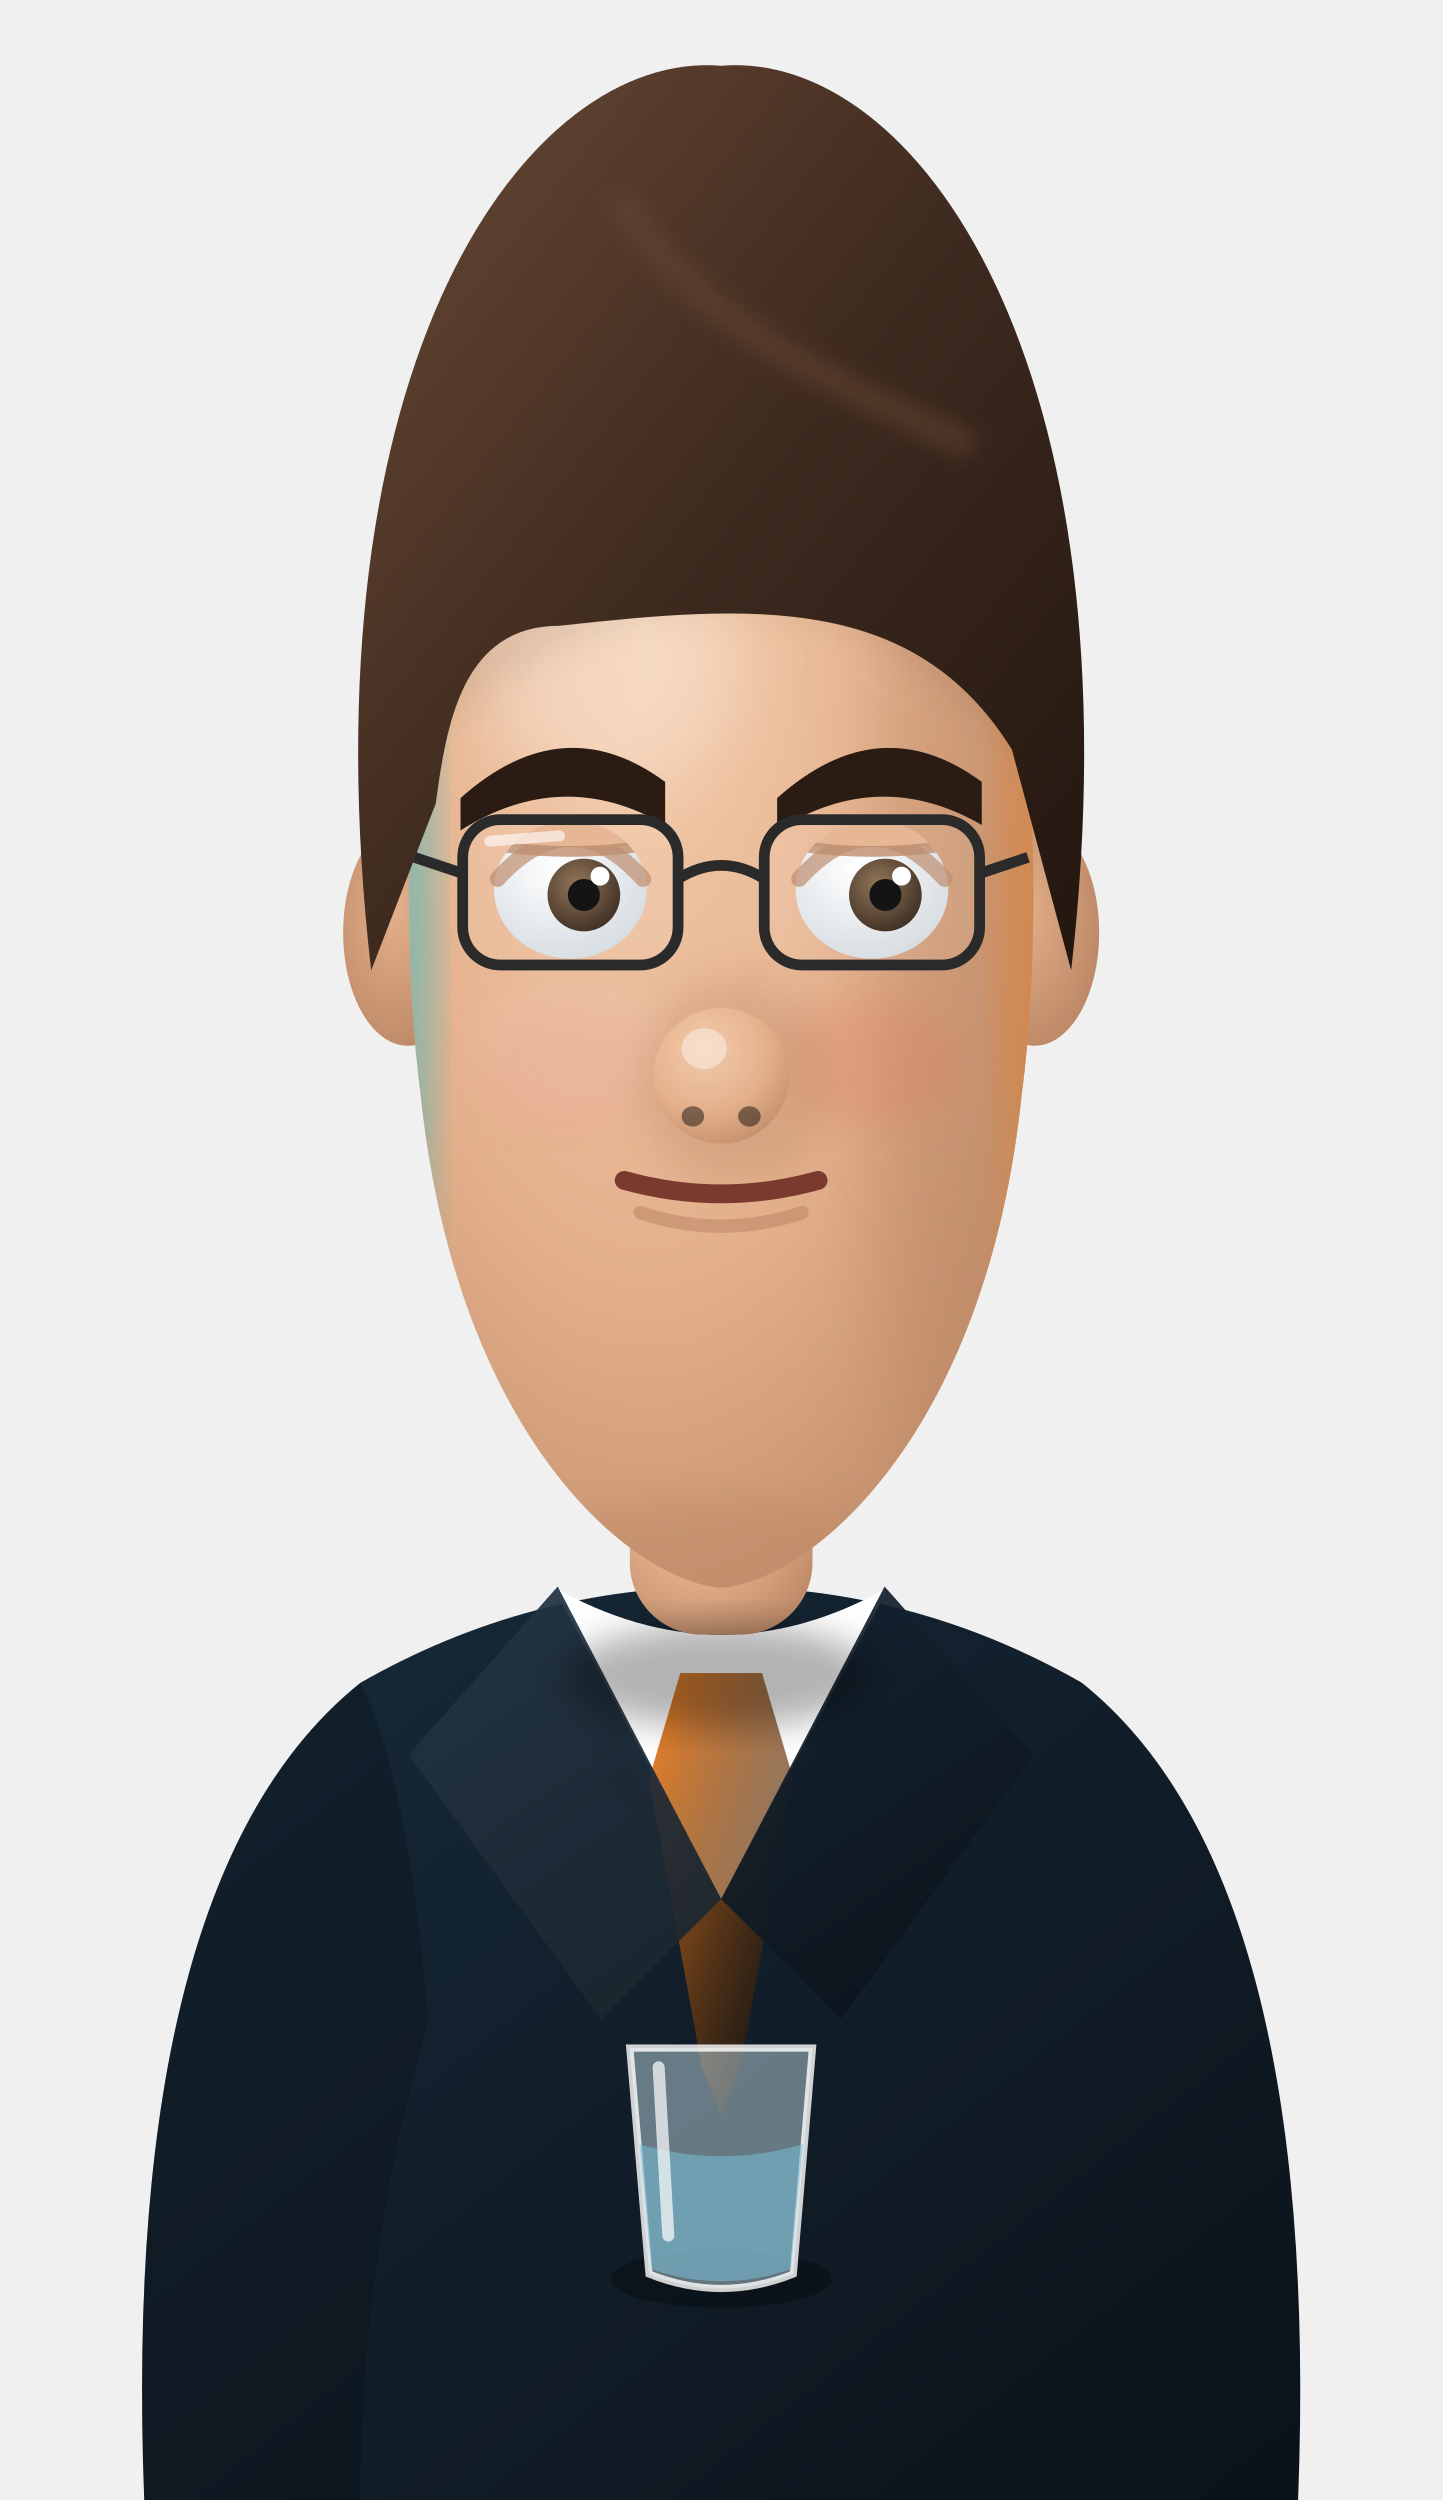
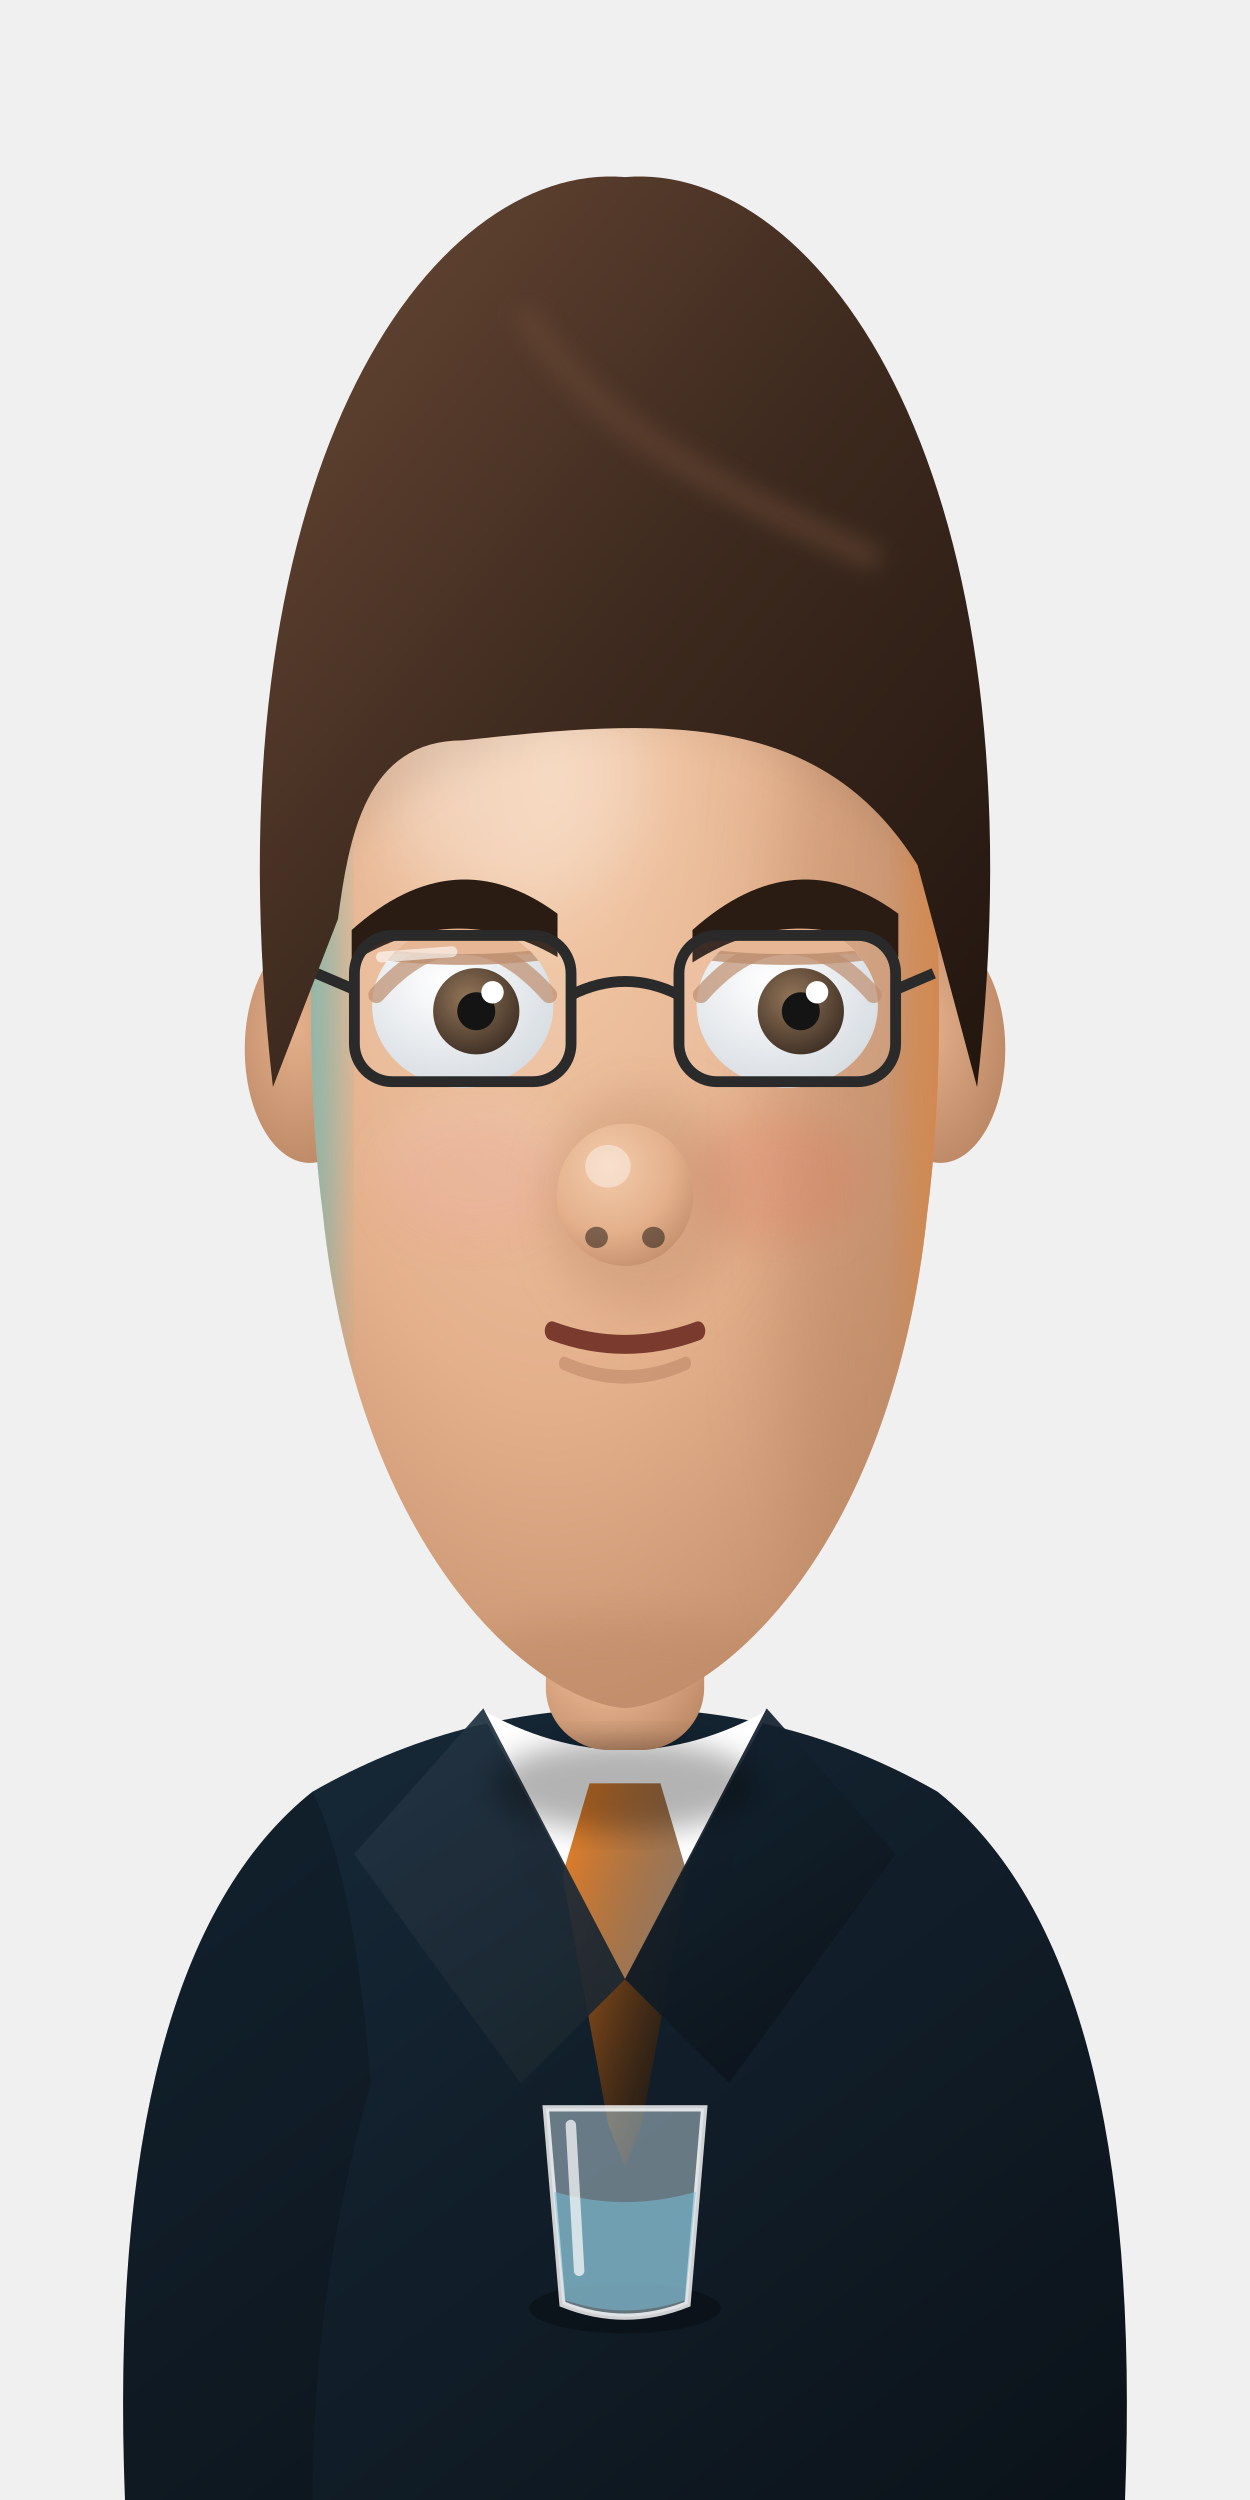
- <svg xmlns="http://www.w3.org/2000/svg" width="600" height="1040" viewBox="0 -140 600 1040">
+ <svg xmlns="http://www.w3.org/2000/svg" width="600" height="1200" viewBox="0 -300 600 1200">
  <defs>
    <radialGradient id="passos_skin" cx="38%" cy="30%" r="85%">
      <stop offset="0" stop-color="#F3CBAA" />
      <stop offset=".55" stop-color="#E4B08C" />
      <stop offset="1" stop-color="#B98562" />
    </radialGradient>
    <radialGradient id="passos_ear" cx="40%" cy="40%" r="70%">
      <stop offset="0" stop-color="#E4B08C" />
      <stop offset="1" stop-color="#B98562" />
    </radialGradient>
    <linearGradient id="passos_hair" x1="0" y1="0" x2="1" y2="1">
      <stop offset="0" stop-color="#6B4A36" />
      <stop offset=".5" stop-color="#3E2A1F" />
      <stop offset="1" stop-color="#22160F" />
    </linearGradient>
    <linearGradient id="passos_suit" x1="0" y1="0" x2="1" y2="1">
      <stop offset="0" stop-color="#172A3A" />
      <stop offset="1" stop-color="#0b1219" />
    </linearGradient>
    <linearGradient id="passos_tie" x1="0" y1="0" x2="1" y2="1">
      <stop offset="0" stop-color="#F58220" />
      <stop offset="1" stop-color="#000" stop-opacity=".45" />
    </linearGradient>
    <radialGradient id="passos_eye" cx="40%" cy="35%" r="75%">
      <stop offset="0" stop-color="#fff" />
      <stop offset="1" stop-color="#cfd6dc" />
    </radialGradient>
    <radialGradient id="passos_iris" cx="40%" cy="35%" r="70%">
      <stop offset="0" stop-color="#8a6a4a" />
      <stop offset="1" stop-color="#2d1d12" />
    </radialGradient>
    <linearGradient id="passos_pap" x1="0" y1="0" x2="1" y2="1">
      <stop offset="0" stop-color="#fff" />
      <stop offset="1" stop-color="#d6d6d6" />
    </linearGradient>
    <linearGradient id="passos_pen" x1="0" y1="0" x2="0" y2="1">
      <stop offset="0" stop-color="#555" />
      <stop offset=".5" stop-color="#111" />
      <stop offset="1" stop-color="#000" />
    </linearGradient>
    <linearGradient id="passos_pasta" x1="0" y1="0" x2="1" y2="1">
      <stop offset="0" stop-color="#7a4a2a" />
      <stop offset="1" stop-color="#3b1d0d" />
    </linearGradient>
    <linearGradient id="passos_mic" x1="0" y1="0" x2="1" y2="0">
      <stop offset="0" stop-color="#999" />
      <stop offset=".5" stop-color="#eee" />
      <stop offset="1" stop-color="#555" />
    </linearGradient>
    <filter id="passos_bl" x="-20%" y="-20%" width="140%" height="140%">
      <feGaussianBlur stdDeviation="14" />
    </filter>
    <filter id="passos_bl2" x="-20%" y="-20%" width="140%" height="140%">
      <feGaussianBlur stdDeviation="7" />
    </filter>
    <filter id="passos_bl3" x="-20%" y="-50%" width="140%" height="200%">
      <feGaussianBlur stdDeviation="4" />
    </filter>
    <clipPath id="passos_hc">
      <path d="M300 56 C422.4 56 422.4 287.8 411.6 368.32 C398.4 495.2 333 548.88 300 551.32 C267 548.88 201.6 495.2 188.4 368.32 C177.6 287.8 177.6 56 300 56Z" />
    </clipPath>
  </defs>
  <ellipse cx="300" cy="884" rx="230" ry="16" fill="#000" opacity=".25" />
  <path d="M60 900 Q50 640 150 560 Q220 520 300 520 Q380 520 450 560 Q550 640 540 900Z" fill="url(#passos_suit)" />
  <path d="M60 900 Q50 640 150 560 Q170 600 178 700 Q150 800 150 900Z" fill="#000" opacity=".18" />
  <path d="M230 520 L300 650 L370 520 Q300 560 230 520Z" fill="#FFFFFF" />
  <path d="M230 520 L292 654 L250 600Z M370 520 L308 654 L350 600Z" fill="#000" opacity=".12" />
  <path d="M283 556 H317 L330 600 L308 720 L300 740 L292 720 L270 600Z" fill="url(#passos_tie)" />
  <path d="M232 520 L170 590 L250 700 L300 650Z M368 520 L430 590 L350 700 L300 650Z" fill="url(#passos_suit)" opacity=".92" />
  <path d="M232 520 L170 590 L250 700 L300 650Z" fill="#fff" opacity=".05" />
  <rect x="262" y="420" width="76" height="120" rx="30" fill="url(#passos_skin)" />
  <ellipse cx="300" cy="557.12" rx="64" ry="22" fill="#000" opacity=".3" filter="url(#passos_bl2)" />
-   <g transform="translate(300 500) scale(1.12) translate(-300 -533)">
+   <g transform="translate(300 500) scale(1.3) translate(-300 -536)">
    <ellipse cx="183.6" cy="308" rx="24" ry="42" fill="url(#passos_ear)" />
    <ellipse cx="416.4" cy="308" rx="24" ry="42" fill="url(#passos_ear)" />
    <path d="M300 56 C422.4 56 422.4 287.8 411.6 368.32 C398.4 495.2 333 548.88 300 551.32 C267 548.88 201.6 495.2 188.4 368.32 C177.6 287.8 177.6 56 300 56Z" fill="url(#passos_skin)" />
    <g clip-path="url(#passos_hc)">
      <ellipse cx="420" cy="300" rx="16" ry="195.2" fill="#F58220" opacity=".6" filter="url(#passos_bl2)" />
      <ellipse cx="180" cy="300" rx="14" ry="170.8" fill="#22BBCB" opacity=".45" filter="url(#passos_bl2)" />
      <ellipse cx="414" cy="330" rx="60" ry="244" fill="#B98562" opacity=".45" filter="url(#passos_bl)" />
      <ellipse cx="258" cy="207.28" rx="50.4" ry="48.8" fill="#fff" opacity=".28" filter="url(#passos_bl)" />
      <ellipse cx="244.8" cy="352" rx="34" ry="24" fill="#fff" opacity=".18" filter="url(#passos_bl2)" />
      <ellipse cx="355.2" cy="356" rx="34" ry="24" fill="#E0735F" opacity=".22" filter="url(#passos_bl2)" />
      <ellipse cx="244.8" cy="356" rx="34" ry="24" fill="#E0735F" opacity=".18" filter="url(#passos_bl2)" />
      <ellipse cx="300" cy="544" rx="72" ry="26" fill="#B98562" opacity=".4" filter="url(#passos_bl2)" />
      <path d="M170 240 Q300 110 430 240" fill="none" stroke="#000" stroke-width="22" opacity=".08" filter="url(#passos_bl2)" />
    </g>
    <g id="olhos">
-       <ellipse cx="244" cy="292" rx="28.35" ry="25.65" fill="url(#passos_eye)" />
-       <ellipse cx="356" cy="292" rx="28.35" ry="25.65" fill="url(#passos_eye)" />
-       <circle cx="249" cy="294" r="13.5" fill="url(#passos_iris)" />
-       <circle cx="361" cy="294" r="13.5" fill="url(#passos_iris)" />
-       <circle cx="249" cy="294" r="5.94" fill="#000" />
-       <circle cx="361" cy="294" r="5.94" fill="#000" />
-       <circle cx="255" cy="287" r="3.51" fill="#fff" />
-       <circle cx="367" cy="287" r="3.51" fill="#fff" />
-       <path d="M217 288 Q244 258.25 271 288" fill="none" stroke="#B98562" stroke-width="6" stroke-linecap="round" opacity=".7" />
-       <path d="M329 288 Q356 258.25 383 288" fill="none" stroke="#B98562" stroke-width="6" stroke-linecap="round" opacity=".7" />
+       <ellipse cx="240.08" cy="292" rx="33.453" ry="30.267" fill="url(#passos_eye)" />
+       <ellipse cx="359.92" cy="292" rx="33.453" ry="30.267" fill="url(#passos_eye)" />
+       <circle cx="245.08" cy="294" r="15.93" fill="url(#passos_iris)" />
+       <circle cx="364.92" cy="294" r="15.93" fill="url(#passos_iris)" />
+       <circle cx="245.08" cy="294" r="7.009" fill="#000" />
+       <circle cx="364.92" cy="294" r="7.009" fill="#000" />
+       <circle cx="251.08" cy="287" r="4.142" fill="#fff" />
+       <circle cx="370.92" cy="287" r="4.142" fill="#fff" />
+       <path d="M208.22 288 Q240.08 252.175 271.94 288" fill="none" stroke="#B98562" stroke-width="6" stroke-linecap="round" opacity=".7" />
+       <path d="M328.06 288 Q359.92 252.175 391.78 288" fill="none" stroke="#B98562" stroke-width="6" stroke-linecap="round" opacity=".7" />
    </g>
    <g>
      <clipPath id="passos_lc-1">
-         <ellipse cx="244" cy="292" rx="28.35" ry="25.65" />
+         <ellipse cx="240.08" cy="292" rx="33.453" ry="30.267" />
      </clipPath>
-       <rect clip-path="url(#passos_lc-1)" x="214.3" y="265" width="59.4" height="10.8" fill="#E4B08C" />
-       <path d="M217 275.8 Q244 279.8 271 275.8" fill="none" stroke="#B98562" stroke-width="4" opacity=".8" clip-path="url(#passos_lc-1)" />
+       <rect clip-path="url(#passos_lc-1)" x="205.034" y="260.14" width="70.092" height="12.744" fill="#E4B08C" />
+       <path d="M208.22 272.884 Q240.08 276.884 271.94 272.884" fill="none" stroke="#B98562" stroke-width="4" opacity=".8" clip-path="url(#passos_lc-1)" />
    </g>
    <g>
      <clipPath id="passos_lc1">
-         <ellipse cx="356" cy="292" rx="28.35" ry="25.65" />
+         <ellipse cx="359.92" cy="292" rx="33.453" ry="30.267" />
      </clipPath>
-       <rect clip-path="url(#passos_lc1)" x="326.3" y="265" width="59.4" height="10.8" fill="#E4B08C" />
-       <path d="M329 275.8 Q356 279.8 383 275.8" fill="none" stroke="#B98562" stroke-width="4" opacity=".8" clip-path="url(#passos_lc1)" />
+       <rect clip-path="url(#passos_lc1)" x="324.874" y="260.14" width="70.092" height="12.744" fill="#E4B08C" />
+       <path d="M328.06 272.884 Q359.92 276.884 391.78 272.884" fill="none" stroke="#B98562" stroke-width="4" opacity=".8" clip-path="url(#passos_lc1)" />
    </g>
    <g id="sobrancelhas">
-       <g transform="translate(241.2 248) rotate(0)">
+       <g transform="translate(237.084 254) rotate(0)">
        <path d="M-38 10 Q0 -24 38 4 L38 20 Q0 -2 -38 22Z" fill="#2A1B13" />
      </g>
-       <g transform="translate(358.8 248) rotate(0)">
+       <g transform="translate(362.916 254) rotate(0)">
        <path d="M-38 10 Q0 -24 38 4 L38 20 Q0 -2 -38 22Z" fill="#2A1B13" />
      </g>
    </g>
-     <g id="nariz" transform="translate(300 346) scale(1.05 1.26)">
+     <g id="nariz" transform="translate(300 346) scale(1.05 1.3125)">
      <ellipse cx="6" cy="14" rx="34" ry="30" fill="#B98562" opacity=".35" filter="url(#passos_bl2)" />
      <ellipse cx="0" cy="12" rx="24" ry="20" fill="url(#passos_skin)" />
      <ellipse cx="-6" cy="4" rx="8" ry="6" fill="#fff" opacity=".4" />
      <ellipse cx="-10" cy="24" rx="4" ry="3" fill="#000" opacity=".45" />
      <ellipse cx="10" cy="24" rx="4" ry="3" fill="#000" opacity=".45" />
    </g>
-     <g id="boca">
+     <g id="boca" transform="translate(300 412) scale(0.75 1) translate(-300 -400)">
      <path d="M264 400 Q300 410 336 400" fill="none" stroke="#7a3a2e" stroke-width="7" stroke-linecap="round" />
      <path d="M270 412 Q300 422 330 412" fill="none" stroke="#B98562" stroke-width="5" stroke-linecap="round" opacity=".55" />
    </g>
    <g fill="rgba(255,255,255,.08)" stroke="#2a2a2a" stroke-width="4">
-       <rect x="204" y="266" width="80" height="54" rx="14" />
-       <rect x="316" y="266" width="80" height="54" rx="14" />
-       <path d="M284 288 Q300 278 316 288" fill="none" />
-       <path d="M204 286 L186 280M396 286 L414 280" fill="none" />
+       <rect x="200.08" y="266" width="80" height="54" rx="14" />
+       <rect x="319.92" y="266" width="80" height="54" rx="14" />
+       <path d="M280.08 288 Q300 278 319.92 288" fill="none" />
+       <path d="M200.08 286 L186 280M399.92 286 L414 280" fill="none" />
    </g>
-     <path d="M214 274 L240 272" stroke="#fff" stroke-width="4" opacity=".6" stroke-linecap="round" />
+     <path d="M210.08 274 L236.08 272" stroke="#fff" stroke-width="4" opacity=".6" stroke-linecap="round" />
    <g id="cabelo">
      <path d="M170 322 C144 96 228 -20 300 -14 C372 -20 456 96 430 322 L408 240 C372 182 312 186 240 194 C204 194 198 230 194 260Z" fill="url(#passos_hair)" />
      <path d="M264 38 C288 76 324 96 390 126" fill="none" stroke="#6B4A36" stroke-width="9" stroke-linecap="round" opacity=".55" filter="url(#passos_bl3)" />
    </g>
  </g>
  <g transform="translate(300 700)">
    <g>
      <ellipse cx="0" cy="108" rx="46" ry="12" fill="rgba(0,0,0,.3)" />
      <path d="M-38 12 L-30 106 Q0 118 30 106 L38 12Z" fill="rgba(210,235,245,.45)" stroke="rgba(255,255,255,.8)" stroke-width="3" />
      <path d="M-34 52 L-29 104 Q0 114 29 104 L34 52Q0 62 -34 52Z" fill="rgba(120,190,215,.55)" />
      <path d="M-26 20 L-22 90" stroke="#fff" stroke-width="5" opacity=".7" stroke-linecap="round" />
    </g>
  </g>
</svg>
